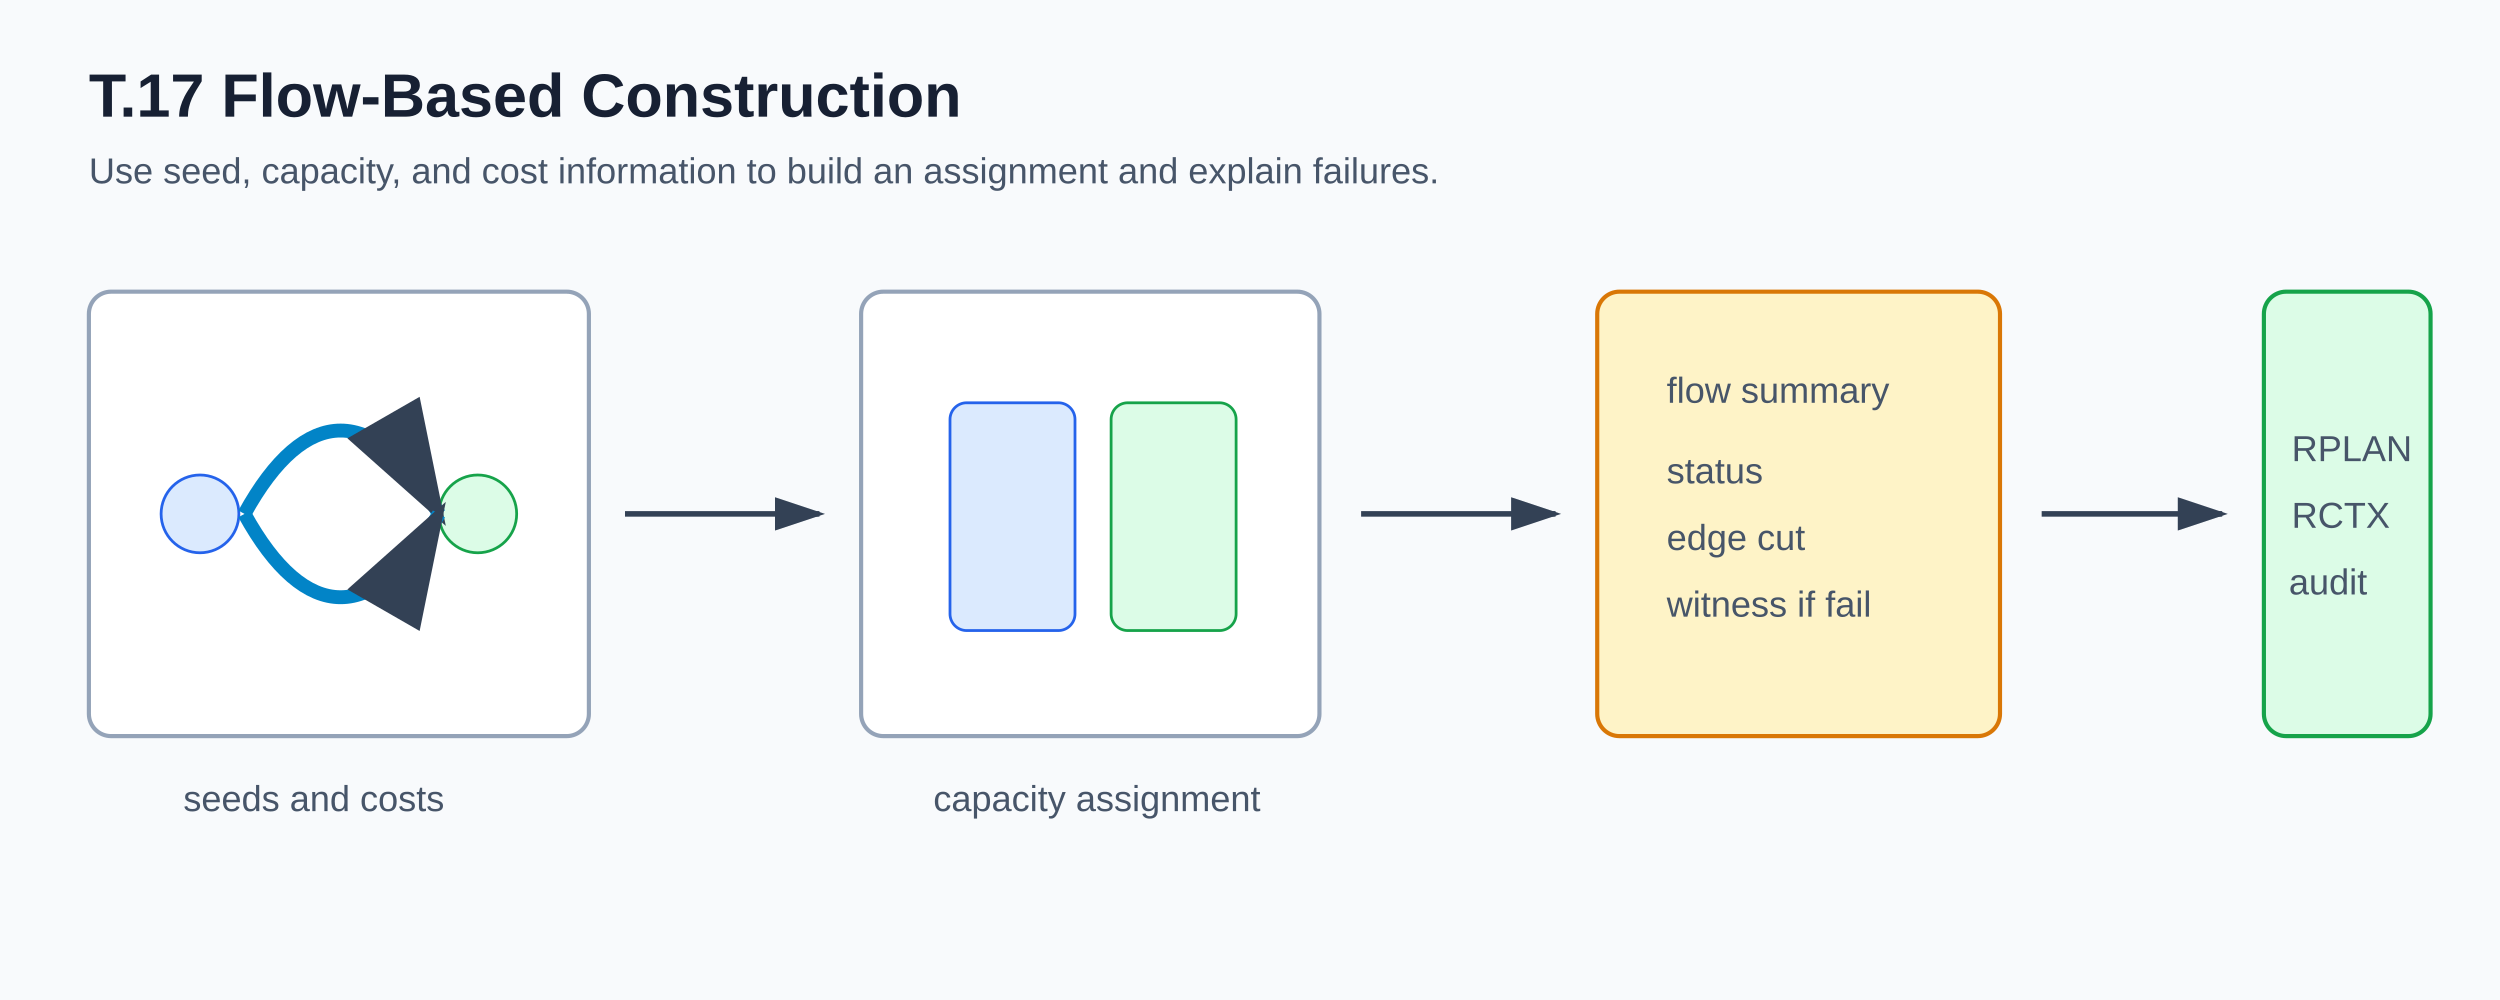
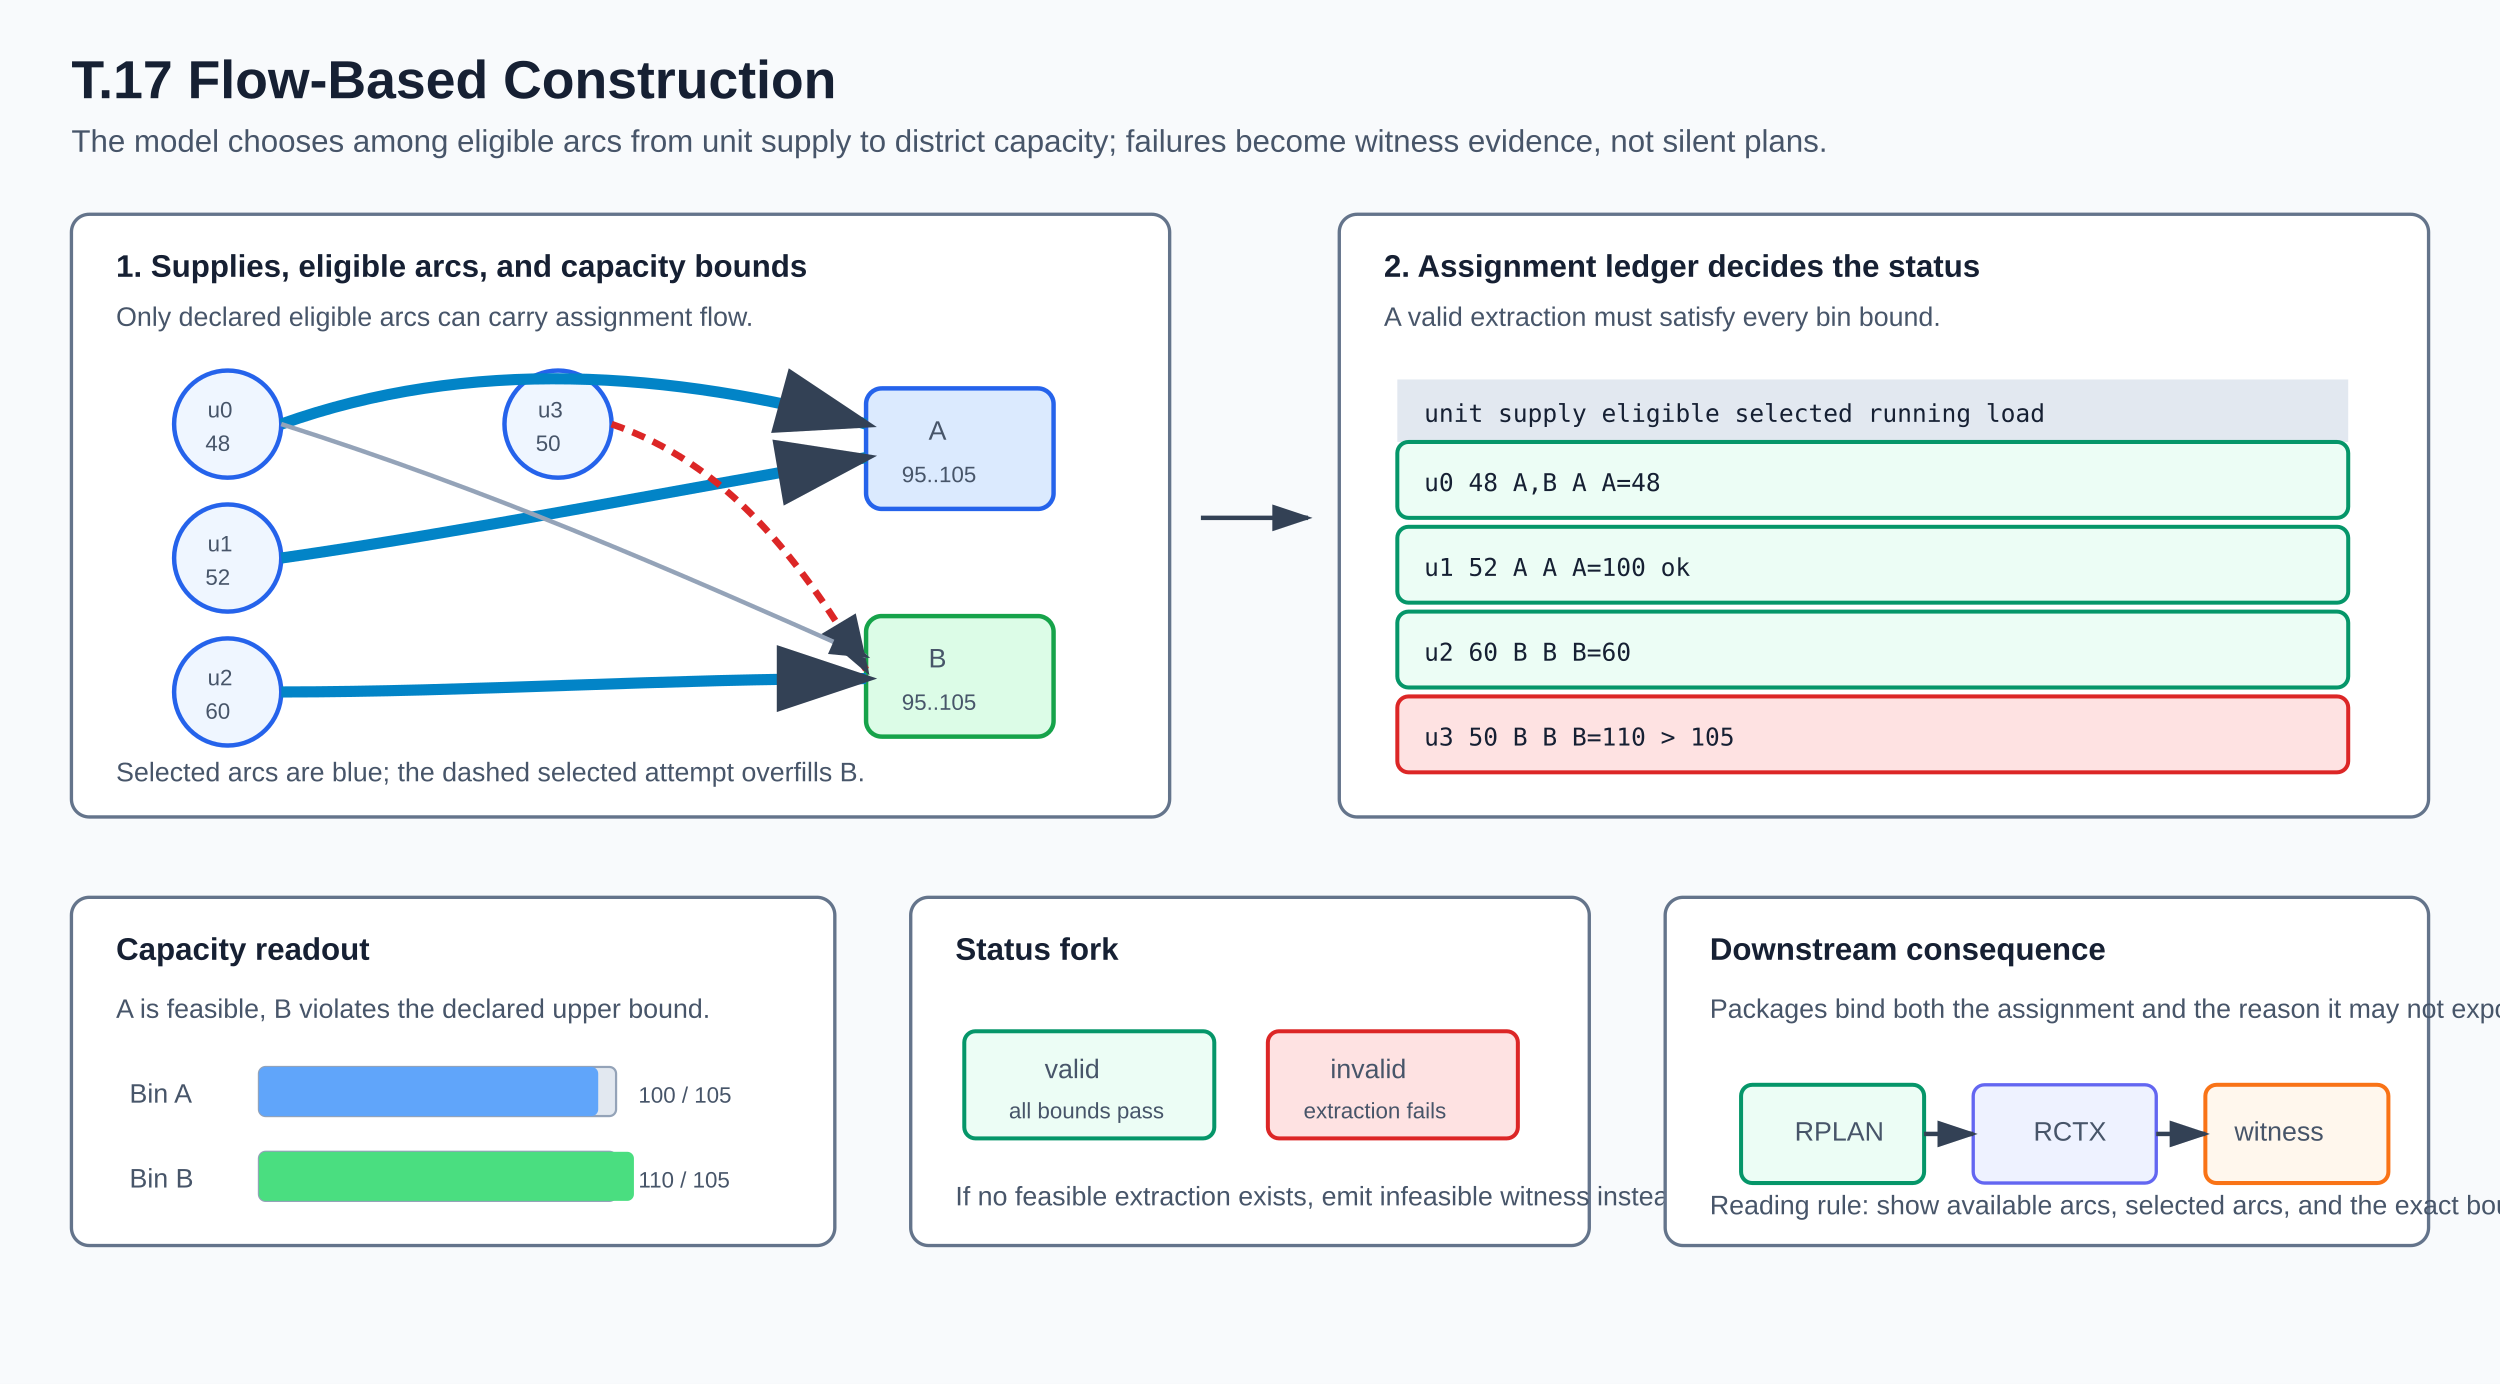
- <svg xmlns="http://www.w3.org/2000/svg" width="900" height="360" viewBox="0 0 900 360" role="img" aria-labelledby="title desc">
+ <svg xmlns="http://www.w3.org/2000/svg" width="1120" height="620" viewBox="0 0 1120 620" role="img" aria-labelledby="title desc">
  <defs>
    <marker id="arrow" markerWidth="10" markerHeight="10" refX="8" refY="3" orient="auto" markerUnits="strokeWidth">
      <path d="M0,0 L0,6 L9,3 z" fill="#334155" />
    </marker>
-     <style>text{font-family:Arial,Helvetica,sans-serif;fill:#172033}.h{font-size:22px;font-weight:700}.s{font-size:13px;fill:#475569}.box{fill:#fff;stroke:#94a3b8;stroke-width:1.5;rx:8}.line{stroke:#334155;stroke-width:2;fill:none;marker-end:url(#arrow)}.flow{stroke:#0284c7;stroke-width:5;fill:none;marker-end:url(#arrow)}.a{fill:#dbeafe;stroke:#2563eb}.b{fill:#dcfce7;stroke:#16a34a}.warn{fill:#fef3c7;stroke:#d97706}</style>
+     <style>
+       text{font-family:Arial,Helvetica,sans-serif;fill:#162033}
+       .bg{fill:#f8fafc}
+       .panel{fill:#fff;stroke:#64748b;stroke-width:1.5;rx:8}
+       .h{font-size:24px;font-weight:700}
+       .sub{font-size:14px;fill:#475569}
+       .label{font-size:14px;font-weight:700}
+       .small{font-size:12px;fill:#475569}
+       .tiny{font-size:10px;fill:#475569}
+       .mono{font-size:11px;font-family:Consolas,monospace;fill:#162033}
+       .arrow{stroke:#334155;stroke-width:2;fill:none;marker-end:url(#arrow)}
+       .arc{stroke:#94a3b8;stroke-width:2;fill:none;marker-end:url(#arrow)}
+       .sel{stroke:#0284c7;stroke-width:5;fill:none;marker-end:url(#arrow)}
+       .badArc{stroke:#dc2626;stroke-width:3;stroke-dasharray:6 4;fill:none;marker-end:url(#arrow)}
+       .unit{fill:#eff6ff;stroke:#2563eb;stroke-width:2}
+       .binA{fill:#dbeafe;stroke:#2563eb;stroke-width:2}
+       .binB{fill:#dcfce7;stroke:#16a34a;stroke-width:2}
+       .reject{fill:#fee2e2;stroke:#dc2626;stroke-width:1.8;rx:5}
+       .selectBox{fill:#ecfdf5;stroke:#059669;stroke-width:1.8;rx:5}
+       .warn{fill:#fff7ed;stroke:#f97316;stroke-width:1.8;rx:5}
+       .chip{fill:#eef2ff;stroke:#6366f1;stroke-width:1.5;rx:5}
+       .barBg{fill:#e2e8f0;stroke:#94a3b8}
+       .barA{fill:#60a5fa}
+       .barB{fill:#4ade80}
+     </style>
  </defs>
-   <rect width="900" height="360" fill="#f8fafc" />
-   <text x="32" y="42" class="h">T.17 Flow-Based Construction</text>
-   <text x="32" y="66" class="s">Use seed, capacity, and cost information to build an assignment and explain failures.</text>
-   <rect x="32" y="105" width="180" height="160" class="box" />
-   <circle cx="72" cy="185" r="14" class="a" />
-   <circle cx="172" cy="185" r="14" class="b" />
-   <path d="M88 185 C110 145,135 145,158 185" class="flow" />
-   <path d="M88 185 C110 225,135 225,158 185" class="flow" />
-   <text x="66" y="292" class="s">seeds and costs</text>
-   <path d="M225 185 L295 185" class="line" />
-   <rect x="310" y="105" width="165" height="160" class="box" />
-   <rect x="342" y="145" width="45" height="82" class="a" rx="6" />
-   <rect x="400" y="145" width="45" height="82" class="b" rx="6" />
-   <text x="336" y="292" class="s">capacity assignment</text>
-   <path d="M490 185 L560 185" class="line" />
-   <rect x="575" y="105" width="145" height="160" class="box warn" />
-   <text x="600" y="145" class="s">flow summary</text>
-   <text x="600" y="174" class="s">status</text>
-   <text x="600" y="198" class="s">edge cut</text>
-   <text x="600" y="222" class="s">witness if fail</text>
-   <path d="M735 185 L800 185" class="line" />
-   <rect x="815" y="105" width="60" height="160" class="box b" />
-   <text x="825" y="166" class="s">RPLAN</text>
-   <text x="825" y="190" class="s">RCTX</text>
-   <text x="824" y="214" class="s">audit</text>
+   <rect width="1120" height="620" class="bg" />
+   <text x="32" y="44" class="h">T.17 Flow-Based Construction</text>
+   <text x="32" y="68" class="sub">The model chooses among eligible arcs from unit supply to district capacity; failures become witness evidence, not silent plans.</text>
+   <rect x="32" y="96" width="492" height="270" class="panel" />
+   <text x="52" y="124" class="label">1. Supplies, eligible arcs, and capacity bounds</text>
+   <text x="52" y="146" class="small">Only declared eligible arcs can carry assignment flow.</text>
+   <circle cx="102" cy="190" r="24" class="unit" />
+   <text x="93" y="187" class="tiny">u0</text>
+   <text x="92" y="202" class="tiny">48</text>
+   <circle cx="102" cy="250" r="24" class="unit" />
+   <text x="93" y="247" class="tiny">u1</text>
+   <text x="92" y="262" class="tiny">52</text>
+   <circle cx="102" cy="310" r="24" class="unit" />
+   <text x="93" y="307" class="tiny">u2</text>
+   <text x="92" y="322" class="tiny">60</text>
+   <circle cx="250" cy="190" r="24" class="unit" />
+   <text x="241" y="187" class="tiny">u3</text>
+   <text x="240" y="202" class="tiny">50</text>
+   <rect x="388" y="174" width="84" height="54" class="binA" rx="7" />
+   <text x="416" y="197" class="small">A</text>
+   <text x="404" y="216" class="tiny">95..105</text>
+   <rect x="388" y="276" width="84" height="54" class="binB" rx="7" />
+   <text x="416" y="299" class="small">B</text>
+   <text x="404" y="318" class="tiny">95..105</text>
+   <path d="M126 190 C210 160 300 166 388 190" class="sel" />
+   <path d="M126 250 C210 238 300 220 388 205" class="sel" />
+   <path d="M126 310 C210 310 300 304 388 304" class="sel" />
+   <path d="M274 190 C326 208 358 250 388 300" class="badArc" />
+   <path d="M126 190 C220 220 298 254 388 294" class="arc" />
+   <text x="52" y="350" class="small">Selected arcs are blue; the dashed selected attempt overfills B.</text>
+   <path d="M538 232 H586" class="arrow" />
+   <rect x="600" y="96" width="488" height="270" class="panel" />
+   <text x="620" y="124" class="label">2. Assignment ledger decides the status</text>
+   <text x="620" y="146" class="small">A valid extraction must satisfy every bin bound.</text>
+   <rect x="626" y="170" width="426" height="28" fill="#e2e8f0" />
+   <text x="638" y="189" class="mono">unit  supply  eligible   selected  running load</text>
+   <rect x="626" y="198" width="426" height="34" class="selectBox" />
+   <text x="638" y="220" class="mono">u0      48     A,B        A         A=48</text>
+   <rect x="626" y="236" width="426" height="34" class="selectBox" />
+   <text x="638" y="258" class="mono">u1      52     A          A         A=100 ok</text>
+   <rect x="626" y="274" width="426" height="34" class="selectBox" />
+   <text x="638" y="296" class="mono">u2      60     B          B         B=60</text>
+   <rect x="626" y="312" width="426" height="34" class="reject" />
+   <text x="638" y="334" class="mono">u3      50     B          B         B=110 &gt; 105</text>
+   <rect x="32" y="402" width="342" height="156" class="panel" />
+   <text x="52" y="430" class="label">Capacity readout</text>
+   <text x="52" y="456" class="small">A is feasible, B violates the declared upper bound.</text>
+   <text x="58" y="494" class="small">Bin A</text>
+   <rect x="116" y="478" width="160" height="22" class="barBg" rx="3" />
+   <rect x="116" y="478" width="152" height="22" class="barA" rx="3" />
+   <text x="286" y="494" class="tiny">100 / 105</text>
+   <text x="58" y="532" class="small">Bin B</text>
+   <rect x="116" y="516" width="160" height="22" class="barBg" rx="3" />
+   <rect x="116" y="516" width="168" height="22" class="barB" rx="3" />
+   <text x="286" y="532" class="tiny">110 / 105</text>
+   <rect x="408" y="402" width="304" height="156" class="panel" />
+   <text x="428" y="430" class="label">Status fork</text>
+   <rect x="432" y="462" width="112" height="48" class="selectBox" />
+   <text x="468" y="483" class="small">valid</text>
+   <text x="452" y="501" class="tiny">all bounds pass</text>
+   <rect x="568" y="462" width="112" height="48" class="reject" />
+   <text x="596" y="483" class="small">invalid</text>
+   <text x="584" y="501" class="tiny">extraction fails</text>
+   <text x="428" y="540" class="small">If no feasible extraction exists, emit infeasible witness instead.</text>
+   <rect x="746" y="402" width="342" height="156" class="panel" />
+   <text x="766" y="430" class="label">Downstream consequence</text>
+   <text x="766" y="456" class="small">Packages bind both the assignment and the reason it may not export.</text>
+   <rect x="780" y="486" width="82" height="44" class="selectBox" />
+   <text x="804" y="511" class="small">RPLAN</text>
+   <rect x="884" y="486" width="82" height="44" class="chip" />
+   <text x="911" y="511" class="small">RCTX</text>
+   <rect x="988" y="486" width="82" height="44" class="warn" />
+   <text x="1001" y="511" class="small">witness</text>
+   <path d="M862 508 H884" class="arrow" />
+   <path d="M966 508 H988" class="arrow" />
+   <text x="766" y="544" class="small">Reading rule: show available arcs, selected arcs, and the exact bound that fails.</text>
</svg>
